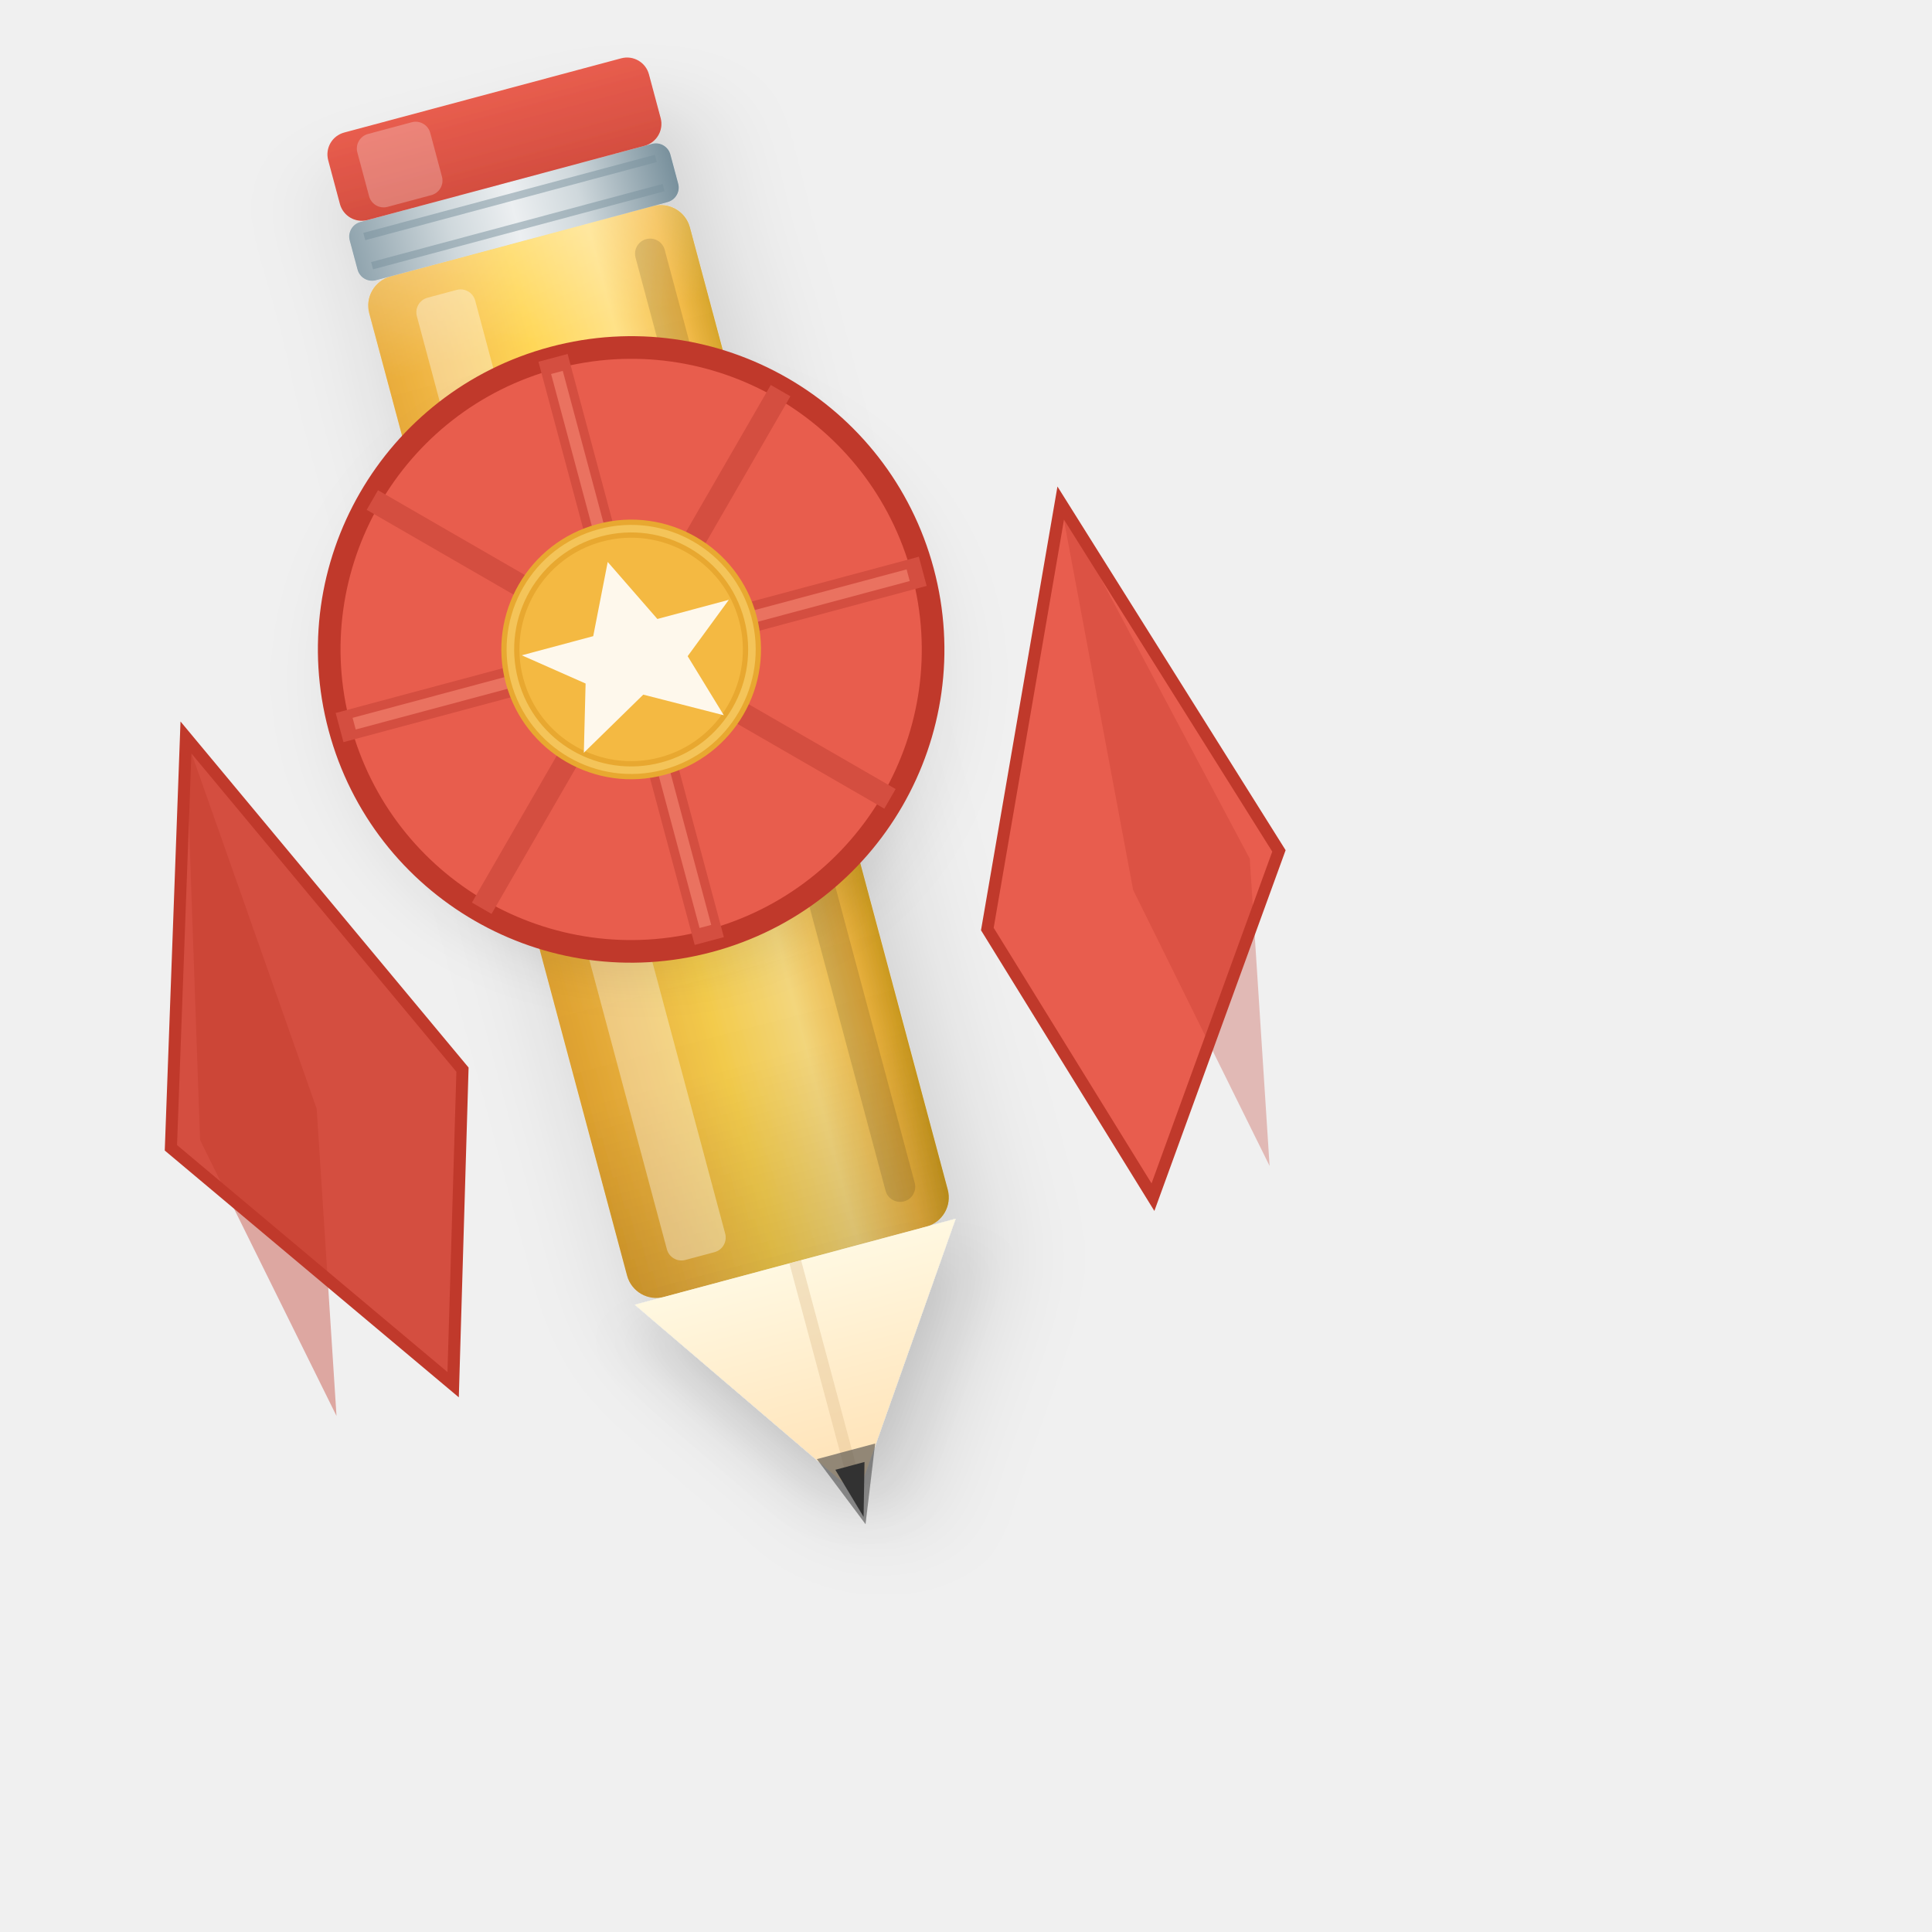
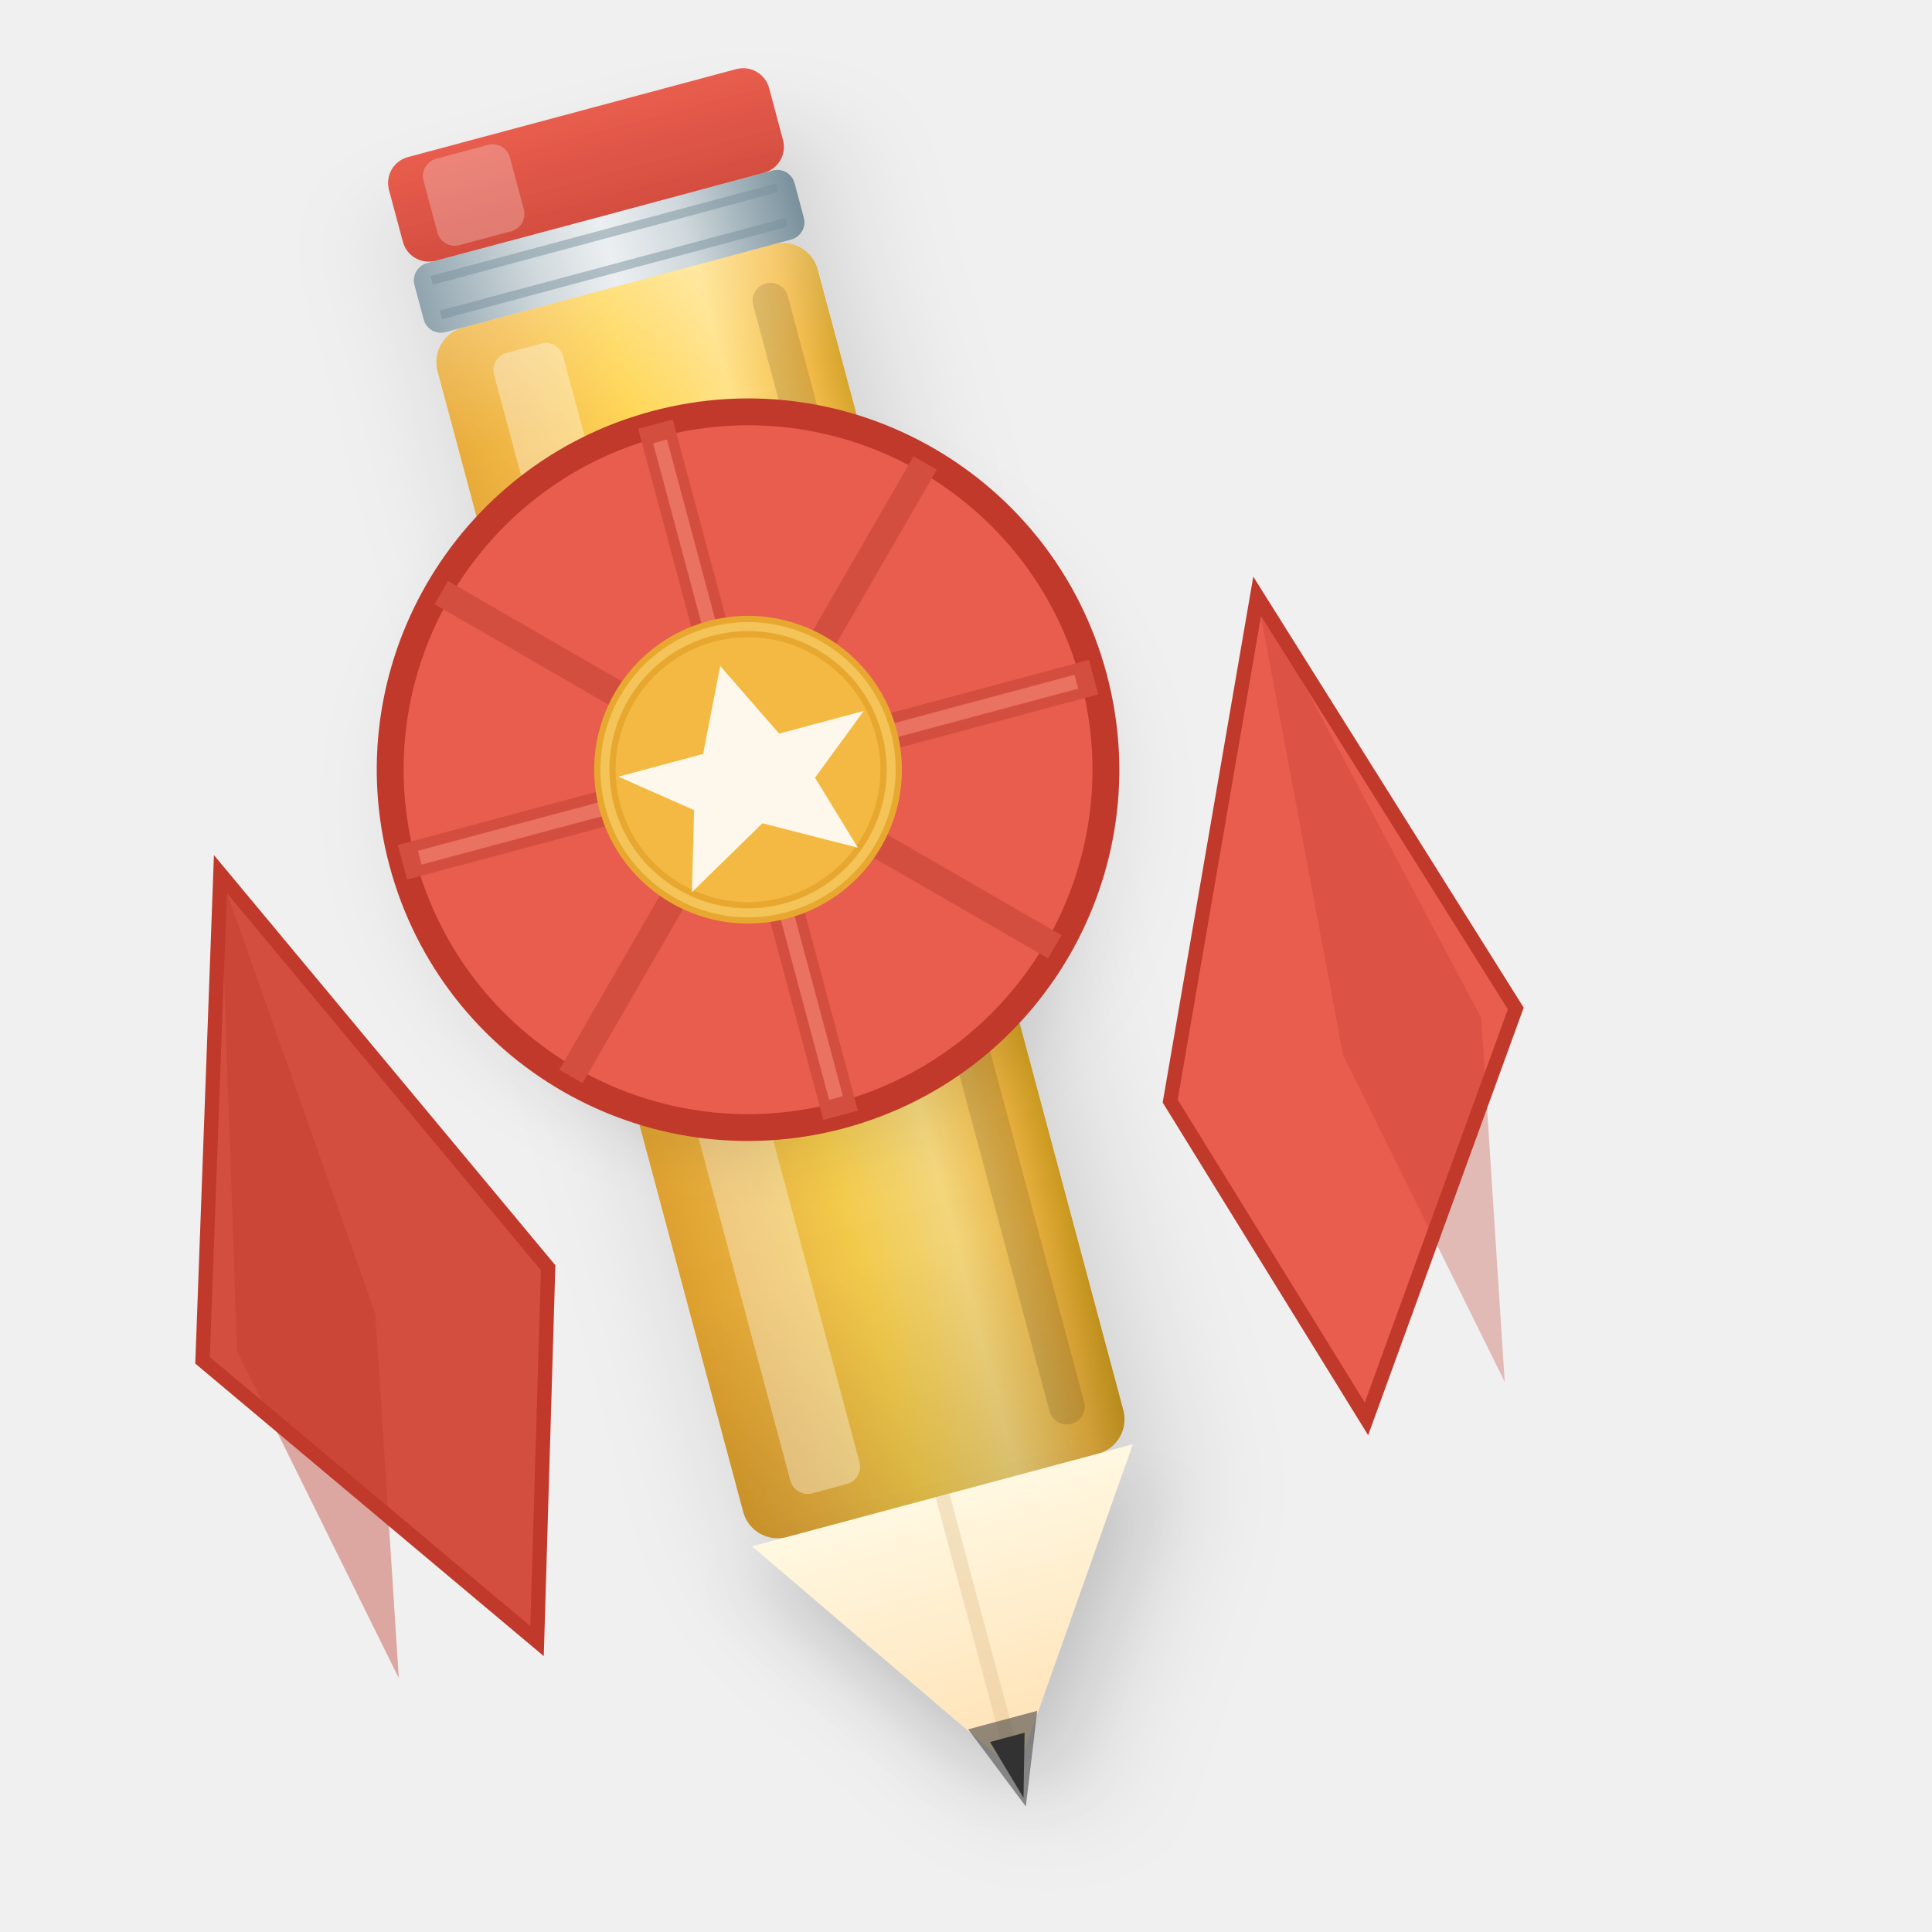
- <svg xmlns="http://www.w3.org/2000/svg" viewBox="0 0 128 128" width="128" height="128">
+ <svg xmlns="http://www.w3.org/2000/svg" viewBox="0 0 108 108" width="108" height="108">
  <defs>
    <linearGradient id="eraserGrad" x1="0" y1="0" x2="0" y2="1">
      <stop offset="0%" stop-color="#E85D4E" />
      <stop offset="100%" stop-color="#D44E40" />
    </linearGradient>
    <linearGradient id="bodyGrad" x1="0" y1="0" x2="1" y2="0">
      <stop offset="0%" stop-color="#E8A830" />
      <stop offset="20%" stop-color="#F4B942" />
      <stop offset="45%" stop-color="#FFD54F" />
      <stop offset="70%" stop-color="#FFE082" />
      <stop offset="90%" stop-color="#F4B942" />
      <stop offset="100%" stop-color="#D4A020" />
    </linearGradient>
    <linearGradient id="bodyVertGrad" x1="0" y1="0" x2="0" y2="1">
      <stop offset="0%" stop-color="#fff" stop-opacity="0.25" />
      <stop offset="10%" stop-color="#fff" stop-opacity="0.05" />
      <stop offset="80%" stop-color="#000" stop-opacity="0.05" />
      <stop offset="100%" stop-color="#000" stop-opacity="0.15" />
    </linearGradient>
    <linearGradient id="tipGrad" x1="0" y1="0" x2="0" y2="1">
      <stop offset="0%" stop-color="#FFF8E1" />
      <stop offset="100%" stop-color="#FFE0B2" />
    </linearGradient>
    <linearGradient id="metalGrad" x1="0" y1="0" x2="1" y2="0">
      <stop offset="0%" stop-color="#90A4AE" />
      <stop offset="30%" stop-color="#CFD8DC" />
      <stop offset="50%" stop-color="#ECEFF1" />
      <stop offset="70%" stop-color="#CFD8DC" />
      <stop offset="100%" stop-color="#78909C" />
    </linearGradient>
    <filter id="dropShadow" x="-20%" y="-10%" width="140%" height="130%">
      <feDropShadow dx="1" dy="3" stdDeviation="3" flood-color="#000" flood-opacity="0.15" />
    </filter>
    <filter id="softShadow" x="-30%" y="-10%" width="160%" height="130%">
      <feDropShadow dx="0" dy="2" stdDeviation="2" flood-color="#000" flood-opacity="0.08" />
    </filter>
  </defs>
  <g transform="rotate(-15, 64, 64)" filter="url(#dropShadow)">
    <rect x="37" y="10" width="22" height="70" rx="2" fill="url(#bodyGrad)" />
    <rect x="37" y="10" width="22" height="70" rx="2" fill="url(#bodyVertGrad)" />
    <rect x="40" y="12" width="4" height="66" rx="1" fill="#fff" opacity="0.35" />
    <rect x="55" y="12" width="2" height="66" rx="1" fill="#000" opacity="0.12" />
    <rect x="37" y="6" width="22" height="4" rx="1" fill="url(#metalGrad)" />
    <line x1="38" y1="7" x2="58" y2="7" stroke="#78909C" stroke-width="0.5" opacity="0.5" />
    <line x1="38" y1="9" x2="58" y2="9" stroke="#78909C" stroke-width="0.5" opacity="0.5" />
    <rect x="37" y="0" width="22" height="6" rx="1.5" fill="url(#eraserGrad)" />
    <rect x="39" y="0.5" width="5" height="5" rx="1" fill="#fff" opacity="0.25" />
    <polygon points="37,80 59,80 48,96" fill="url(#tipGrad)" filter="url(#softShadow)" />
    <line x1="48" y1="80" x2="48" y2="96" stroke="#E0C090" stroke-width="0.8" opacity="0.4" />
    <polygon points="46,93 50,93 48,98" fill="#4A4A4A" opacity="0.6" />
    <polygon points="47,94 49,94 48,97.5" fill="#333" />
  </g>
  <g transform="rotate(-15, 64, 64)">
    <path d="M18 36 L30 62 L24 82 L10 62 Z" fill="#D44E40" stroke="#C0392B" stroke-width="0.8" />
    <path d="M18 36 L20 62 L16 82 L12 62 Z" fill="#C0392B" opacity="0.4" />
    <path d="M78 36 L66 62 L72 82 L86 62 Z" fill="#E85D4E" stroke="#C0392B" stroke-width="0.8" />
    <path d="M78 36 L76 62 L80 82 L84 62 Z" fill="#C0392B" opacity="0.3" />
    <circle cx="48" cy="38" r="20" fill="#E85D4E" filter="url(#softShadow)" />
    <circle cx="48" cy="38" r="20" fill="none" stroke="#C0392B" stroke-width="1.5" />
    <line x1="28" y1="38" x2="68" y2="38" stroke="#D44E40" stroke-width="2" />
    <line x1="48" y1="18" x2="48" y2="58" stroke="#D44E40" stroke-width="2" />
    <line x1="34" y1="24" x2="62" y2="52" stroke="#D44E40" stroke-width="1.5" />
    <line x1="62" y1="24" x2="34" y2="52" stroke="#D44E40" stroke-width="1.5" />
    <line x1="29" y1="38" x2="67" y2="38" stroke="#FF9580" stroke-width="0.8" opacity="0.5" />
    <line x1="48" y1="19" x2="48" y2="57" stroke="#FF9580" stroke-width="0.8" opacity="0.5" />
    <circle cx="48" cy="38" r="8" fill="#F4B942" stroke="#E8A830" stroke-width="1.2" />
    <circle cx="48" cy="38" r="8" fill="none" stroke="#FFE082" stroke-width="0.5" opacity="0.5" />
    <polygon points="48,32 50.2,36.5 55.1,36.5 51.5,39.4 52.8,43.8 48,41.1 43.2,43.8 44.5,39.4 40.9,36.5 45.8,36.5" fill="#fff" opacity="0.9" />
  </g>
</svg>
